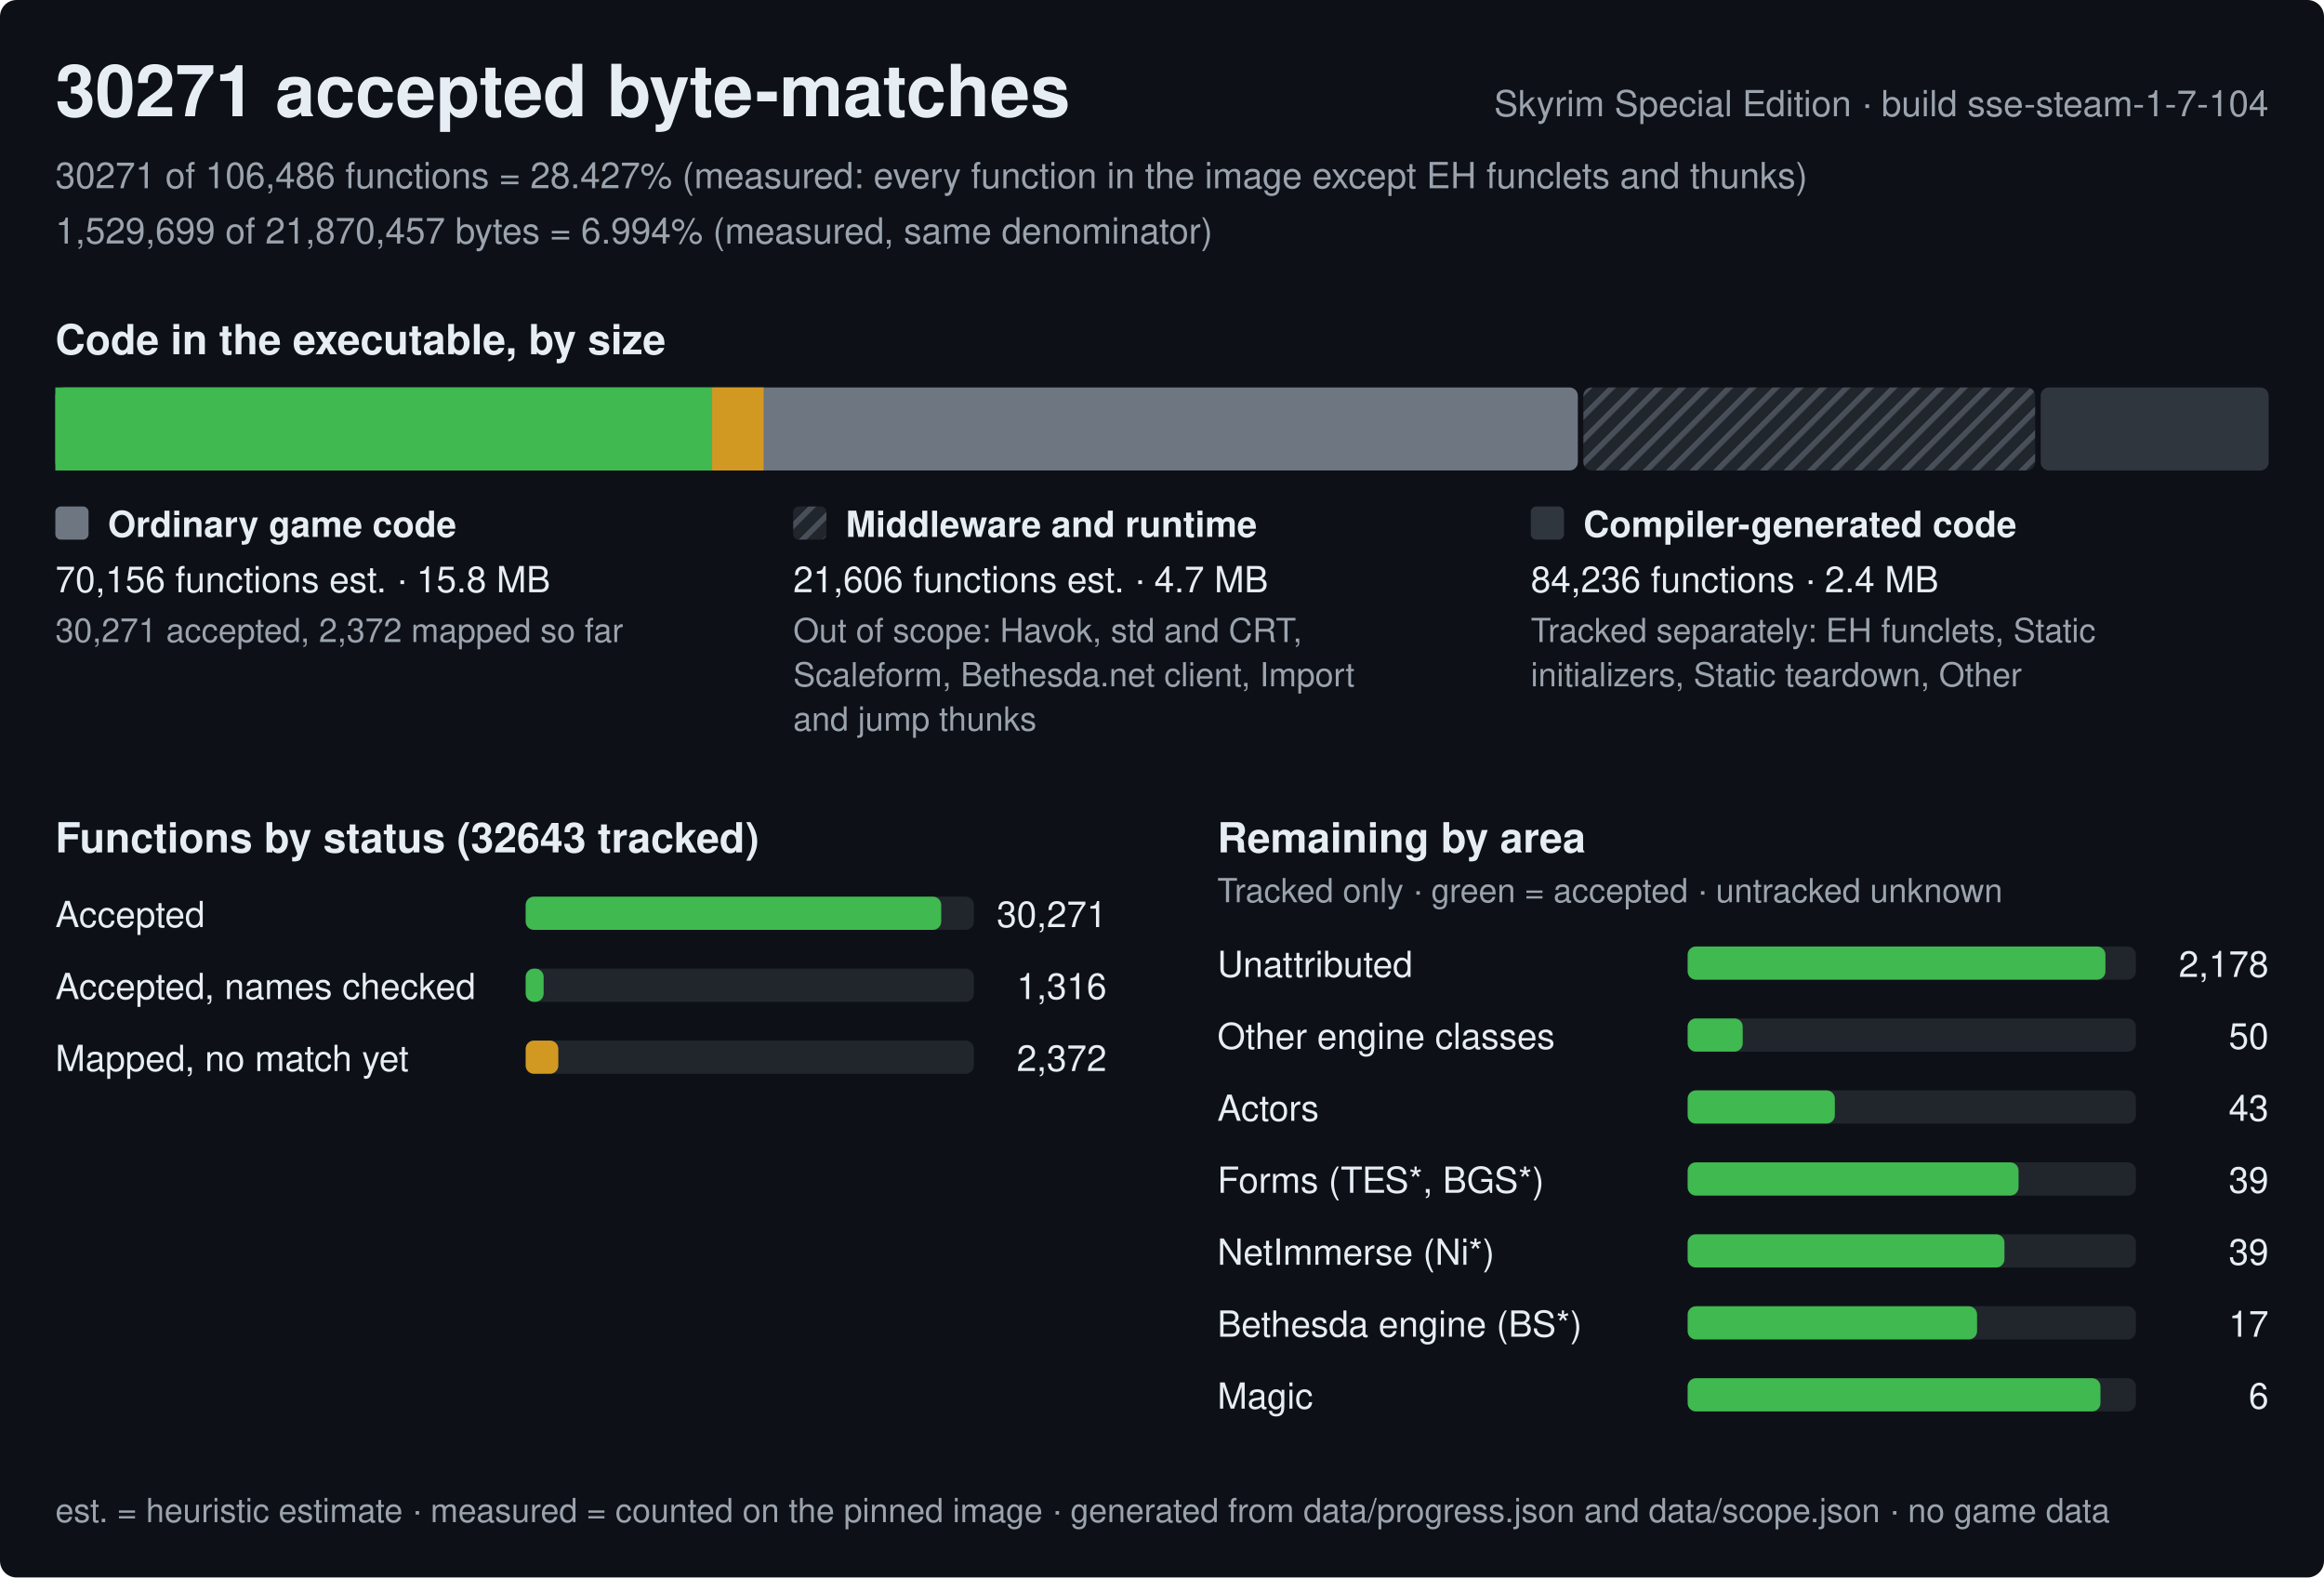
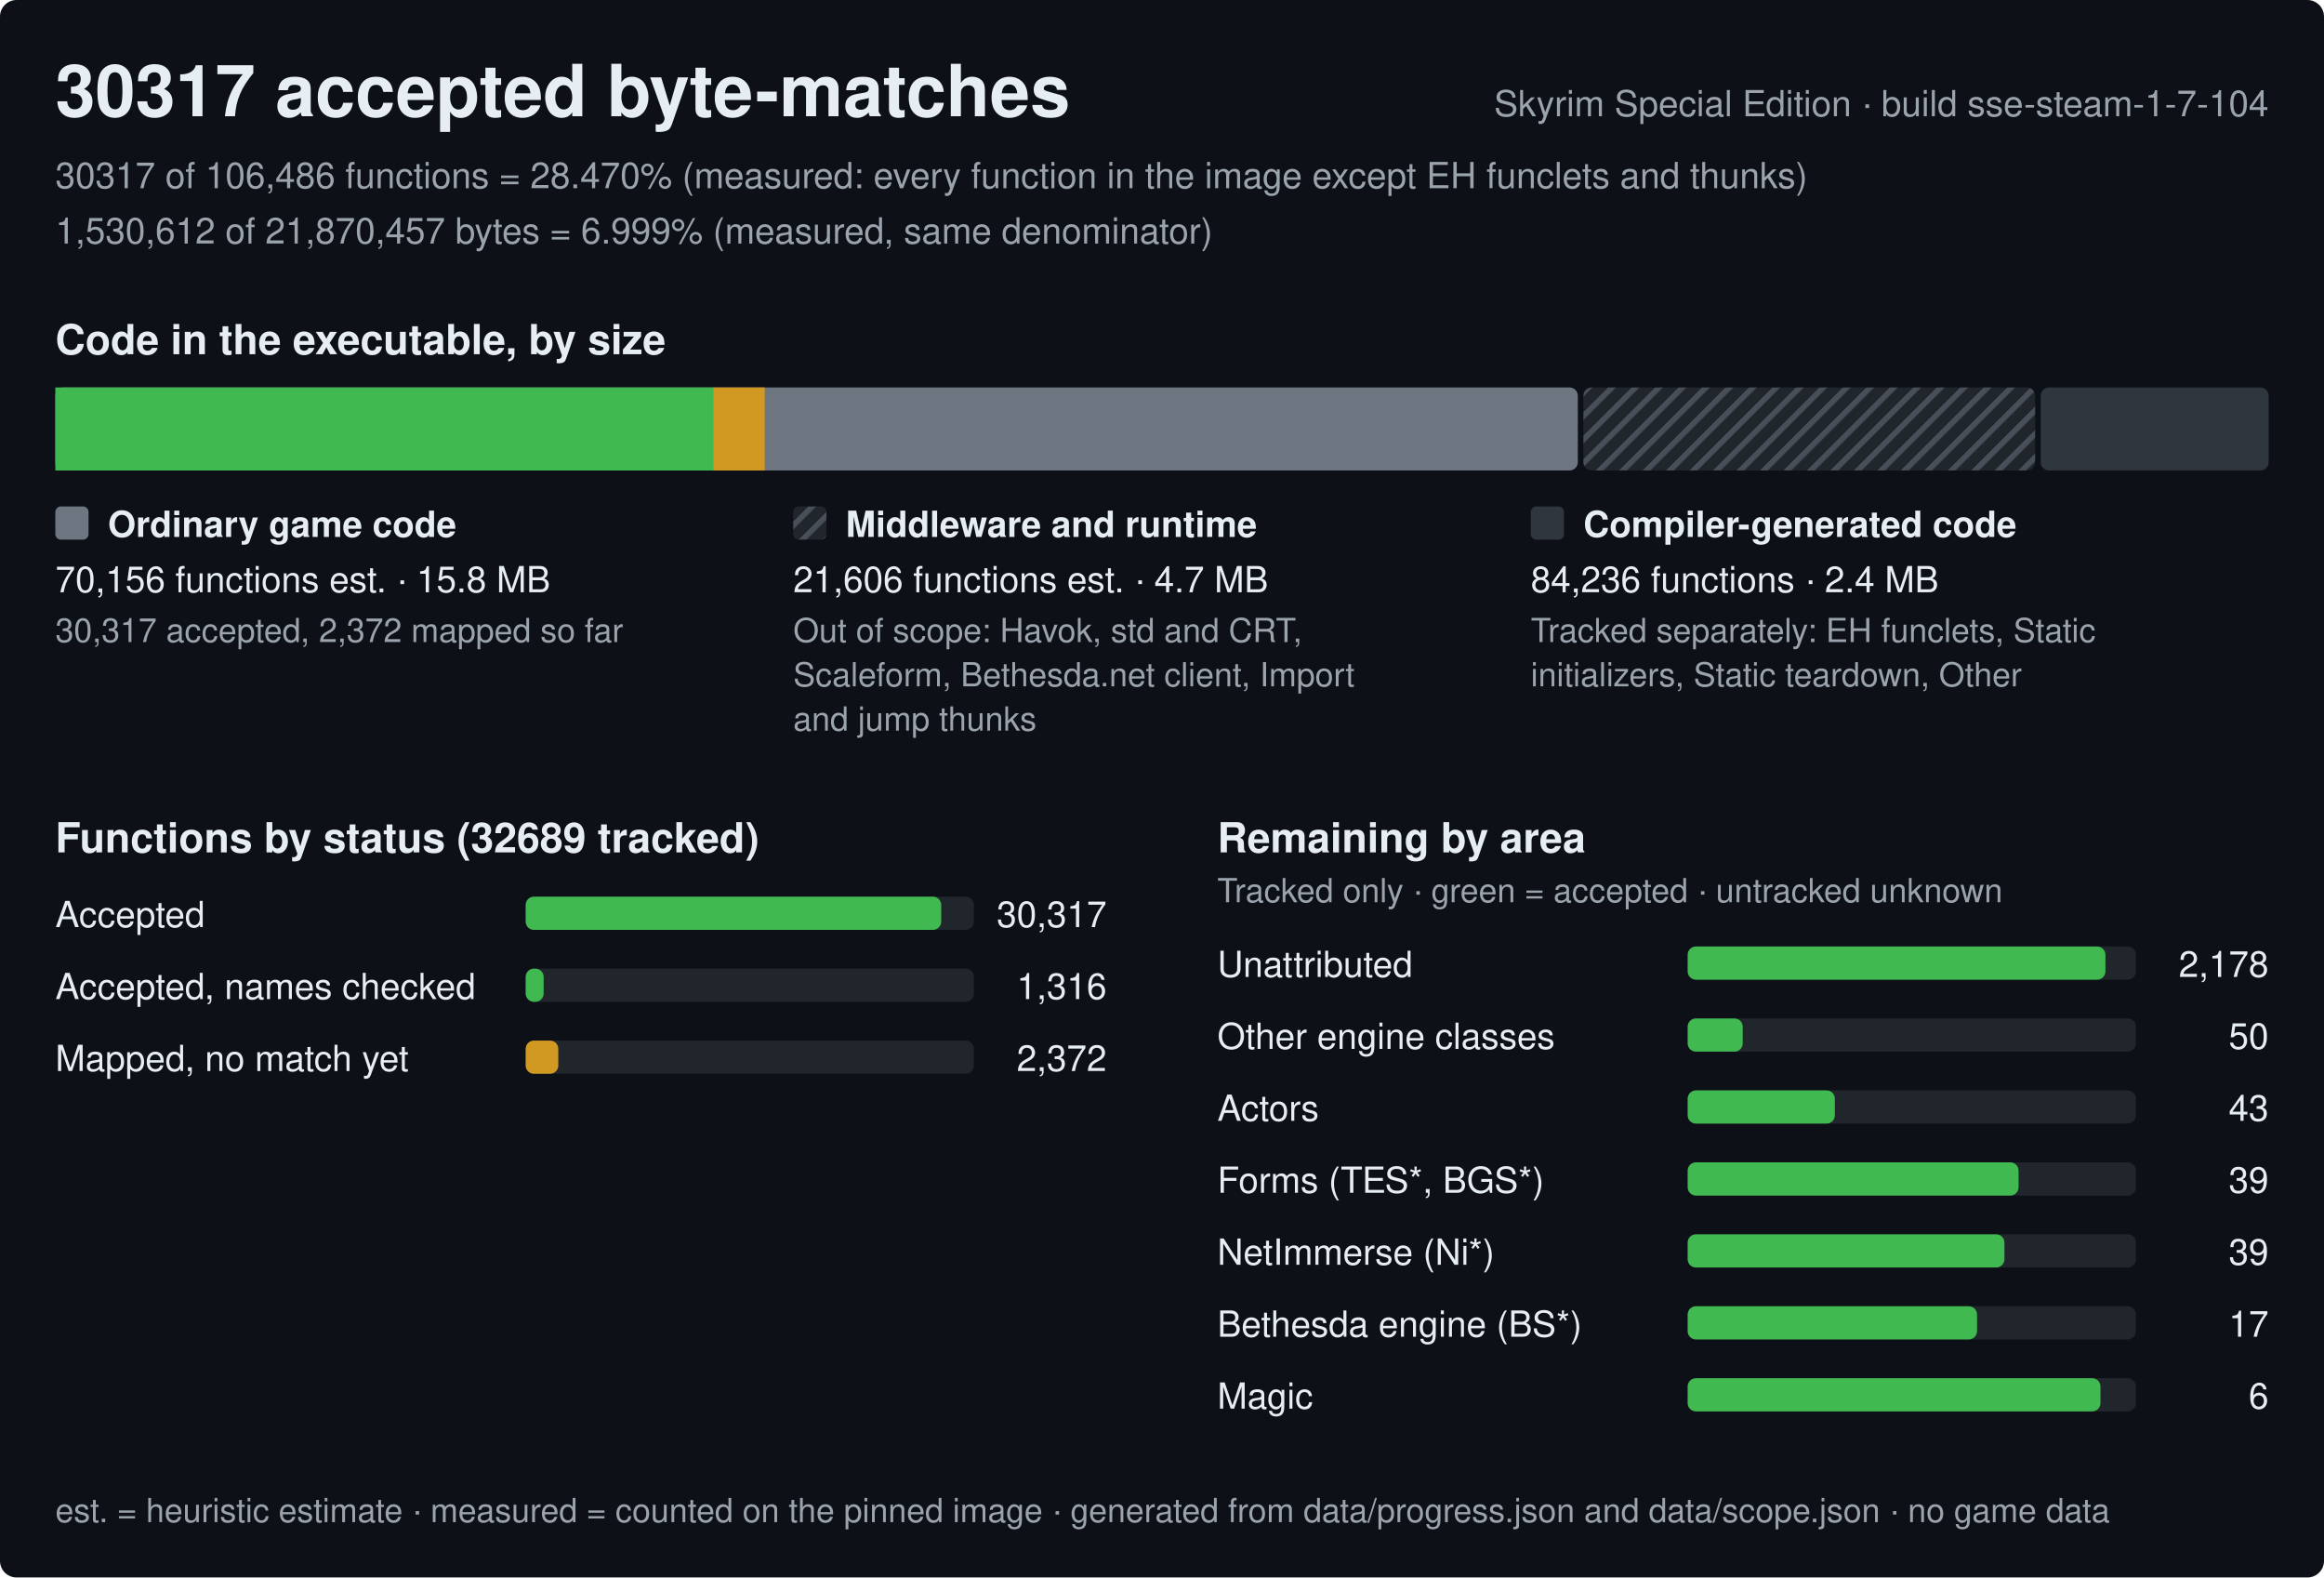
<svg xmlns="http://www.w3.org/2000/svg" width="840" height="570" viewBox="0 0 840 570" role="img" aria-label="Progress of the Skyrim Special Edition byte-matching reconstruction, build sse-steam-1-7-104">
  <style>text{font-family:-apple-system,BlinkMacSystemFont,'Segoe UI',Helvetica,Arial,sans-serif;fill:#e6edf3;white-space:pre}.h{font-size:26px;font-weight:600}.st{font-size:15px;font-weight:600}.lb{font-size:13px;font-weight:600}.bl{font-size:12px;font-weight:600;stroke:#0d1117;stroke-width:3px;paint-order:stroke;stroke-linejoin:round}.rl{font-size:13px}.fn{font-size:12px;fill:#9ba3ad}.mu{fill:#9ba3ad}</style>
  <defs>
    <pattern id="hx" width="6" height="6" patternUnits="userSpaceOnUse" patternTransform="rotate(45)">
      <rect width="6" height="6" fill="#21262d" />
      <rect width="2" height="6" fill="#484f58" />
    </pattern>
  </defs>
  <rect width="840" height="570" rx="6" fill="#0d1117" />
-   <text x="20" y="42" class="h">30271 accepted byte-matches</text>
+   <text x="20" y="42" class="h">30317 accepted byte-matches</text>
  <text x="820" y="42" class="rl mu" text-anchor="end">Skyrim Special Edition · build sse-steam-1-7-104</text>
-   <text x="20" y="68" class="rl mu">30271 of 106,486 functions = 28.427% (measured: every function in the image except EH funclets and thunks)</text>
-   <text x="20" y="88" class="rl mu">1,529,699 of 21,870,457 bytes = 6.994% (measured, same denominator)</text>
+   <text x="20" y="68" class="rl mu">30317 of 106,486 functions = 28.470% (measured: every function in the image except EH funclets and thunks)</text>
+   <text x="20" y="88" class="rl mu">1,530,612 of 21,870,457 bytes = 6.999% (measured, same denominator)</text>
  <text x="20" y="128" class="st">Code in the executable, by size</text>
  <rect x="20" y="140" width="550.3" height="30" rx="3" fill="#6e7681" />
-   <rect x="20" y="140" width="237.4" height="30" fill="#3fb950" />
-   <rect x="257.4" y="140" width="18.6" height="30" fill="#d29922" />
+   <rect x="20" y="140" width="237.8" height="30" fill="#3fb950" />
+   <rect x="257.8" y="140" width="18.6" height="30" fill="#d29922" />
  <rect x="572.3" y="140" width="163.3" height="30" rx="3" fill="url(#hx)" />
  <rect x="737.6" y="140" width="82.4" height="30" rx="3" fill="#30363d" />
  <rect x="20" y="183" width="12" height="12" rx="2" fill="#6e7681" />
  <text x="39" y="194" class="lb">Ordinary game code</text>
  <text x="20" y="214" class="rl">70,156 functions est. · 15.8 MB</text>
-   <text x="20" y="232" class="fn">30,271 accepted, 2,372 mapped so far</text>
+   <text x="20" y="232" class="fn">30,317 accepted, 2,372 mapped so far</text>
  <rect x="286.7" y="183" width="12" height="12" rx="2" fill="url(#hx)" />
  <text x="305.7" y="194" class="lb">Middleware and runtime</text>
  <text x="286.7" y="214" class="rl">21,606 functions est. · 4.7 MB</text>
  <text x="286.7" y="232" class="fn">Out of scope: Havok, std and CRT,</text>
  <text x="286.7" y="248" class="fn">Scaleform, Bethesda.net client, Import</text>
  <text x="286.7" y="264" class="fn">and jump thunks</text>
  <rect x="553.3" y="183" width="12" height="12" rx="2" fill="#30363d" />
  <text x="572.3" y="194" class="lb">Compiler-generated code</text>
  <text x="553.3" y="214" class="rl">84,236 functions · 2.4 MB</text>
  <text x="553.3" y="232" class="fn">Tracked separately: EH funclets, Static</text>
  <text x="553.3" y="248" class="fn">initializers, Static teardown, Other</text>
-   <text x="20" y="308" class="st">Functions by status (32643 tracked)</text>
+   <text x="20" y="308" class="st">Functions by status (32689 tracked)</text>
  <text x="20" y="335" class="rl">Accepted</text>
  <rect x="190" y="324" width="162.0" height="12" rx="3" fill="#21262d" />
  <rect x="190" y="324" width="150.2" height="12" rx="3" fill="#3fb950" />
-   <text x="400.0" y="335" class="rl" text-anchor="end">30,271</text>
+   <text x="400.0" y="335" class="rl" text-anchor="end">30,317</text>
  <text x="20" y="361" class="rl">Accepted, names checked</text>
  <rect x="190" y="350" width="162.0" height="12" rx="3" fill="#21262d" />
  <rect x="190" y="350" width="6.5" height="12" rx="3" fill="#3fb950" />
  <text x="400.0" y="361" class="rl" text-anchor="end">1,316</text>
  <text x="20" y="387" class="rl">Mapped, no match yet</text>
  <rect x="190" y="376" width="162.0" height="12" rx="3" fill="#21262d" />
  <rect x="190" y="376" width="11.8" height="12" rx="3" fill="#d29922" />
  <text x="400.0" y="387" class="rl" text-anchor="end">2,372</text>
  <text x="440.0" y="308" class="st">Remaining by area</text>
  <text x="440.0" y="326" class="fn">Tracked only · green = accepted · untracked unknown</text>
  <text x="440.0" y="353" class="rl">Unattributed</text>
  <rect x="610.0" y="342" width="162.0" height="12" rx="3" fill="#21262d" />
  <rect x="610.0" y="342" width="151" height="12" rx="3" fill="#3fb950" />
  <text x="820.0" y="353" class="rl" text-anchor="end">2,178</text>
  <text x="440.0" y="379" class="rl">Other engine classes</text>
  <rect x="610.0" y="368" width="162.0" height="12" rx="3" fill="#21262d" />
  <rect x="610.0" y="368" width="19.9" height="12" rx="3" fill="#3fb950" />
  <text x="820.0" y="379" class="rl" text-anchor="end">50</text>
  <text x="440.0" y="405" class="rl">Actors</text>
  <rect x="610.0" y="394" width="162.0" height="12" rx="3" fill="#21262d" />
  <rect x="610.0" y="394" width="53.2" height="12" rx="3" fill="#3fb950" />
  <text x="820.0" y="405" class="rl" text-anchor="end">43</text>
  <text x="440.0" y="431" class="rl">Forms (TES*, BGS*)</text>
  <rect x="610.0" y="420" width="162.0" height="12" rx="3" fill="#21262d" />
  <rect x="610.0" y="420" width="119.6" height="12" rx="3" fill="#3fb950" />
  <text x="820.0" y="431" class="rl" text-anchor="end">39</text>
  <text x="440.0" y="457" class="rl">NetImmerse (Ni*)</text>
  <rect x="610.0" y="446" width="162.0" height="12" rx="3" fill="#21262d" />
  <rect x="610.0" y="446" width="114.5" height="12" rx="3" fill="#3fb950" />
  <text x="820.0" y="457" class="rl" text-anchor="end">39</text>
  <text x="440.0" y="483" class="rl">Bethesda engine (BS*)</text>
  <rect x="610.0" y="472" width="162.0" height="12" rx="3" fill="#21262d" />
  <rect x="610.0" y="472" width="104.6" height="12" rx="3" fill="#3fb950" />
  <text x="820.0" y="483" class="rl" text-anchor="end">17</text>
  <text x="440.0" y="509" class="rl">Magic</text>
  <rect x="610.0" y="498" width="162.0" height="12" rx="3" fill="#21262d" />
  <rect x="610.0" y="498" width="149.2" height="12" rx="3" fill="#3fb950" />
  <text x="820.0" y="509" class="rl" text-anchor="end">6</text>
  <text x="20" y="550" class="fn">est. = heuristic estimate · measured = counted on the pinned image · generated from data/progress.json and data/scope.json · no game data</text>
</svg>
